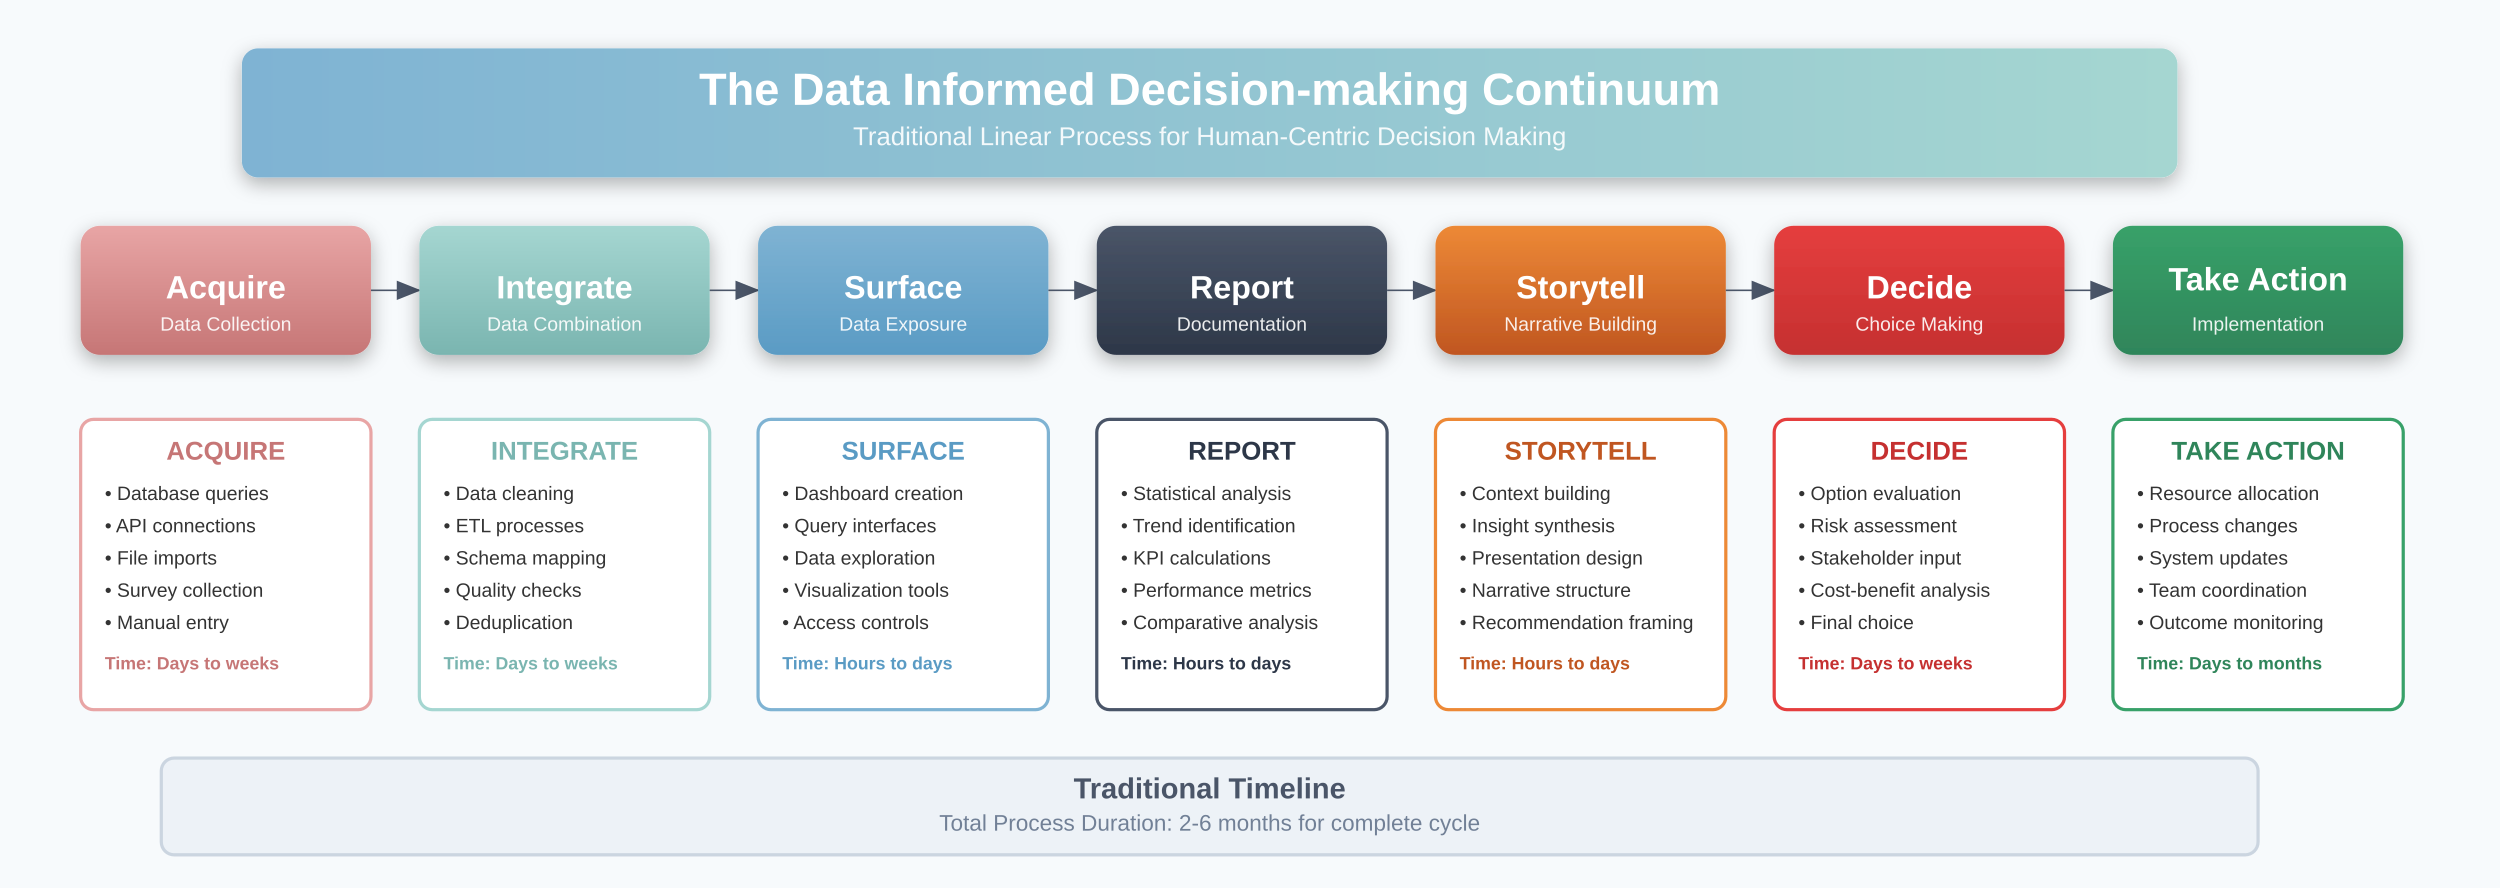
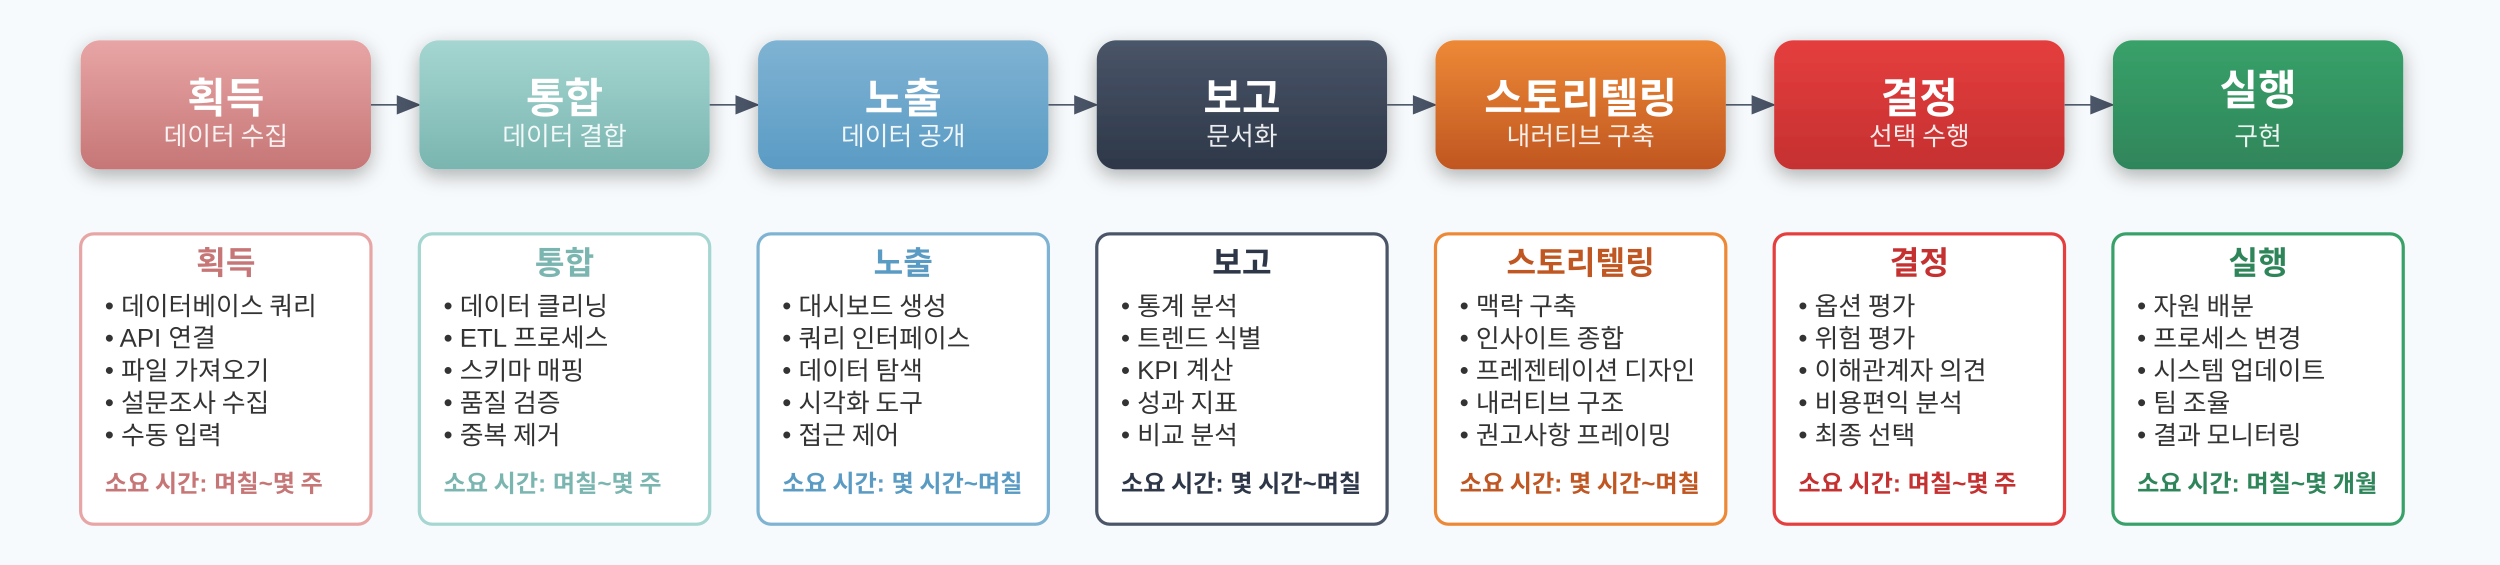
- <svg xmlns="http://www.w3.org/2000/svg" viewBox="0 0 1550 550">
+ <svg xmlns="http://www.w3.org/2000/svg" viewBox="0 115 1550 350">
  <defs>
+     <style>
+       .font-base {
+         font-family: "Noto Sans KR", Arial, sans-serif;
+       }
+ 
+       .text-header-title {
+         font-size: 28px;
+         font-weight: bold;
+         text-anchor: middle;
+         fill: #FFFFFF;
+       }
+ 
+       .text-header-subtitle {
+         font-size: 16px;
+         text-anchor: middle;
+         fill: #FFFFFF;
+         opacity: 0.9;
+       }
+ 
+       .text-stage-main {
+         font-size: 26px;
+         font-weight: bold;
+         text-anchor: middle;
+         fill: #FFFFFF;
+       }
+ 
+       .text-stage-sub {
+         font-size: 16px;
+         text-anchor: middle;
+         fill: #FFFFFF;
+         opacity: 0.9;
+       }
+ 
+       .text-detail-title {
+         font-size: 20px;
+         font-weight: bold;
+         text-anchor: middle;
+       }
+ 
+       .text-detail-item {
+         font-size: 16px;
+         fill: #333;
+       }
+ 
+       .text-detail-time {
+         font-size: 15px;
+         font-weight: bold;
+       }
+ 
+       .text-timeline-title {
+         font-size: 18px;
+         font-weight: bold;
+         text-anchor: middle;
+         fill: #4A5568;
+       }
+ 
+       .text-timeline-sub {
+         font-size: 18px;
+         text-anchor: middle;
+         fill: #718096;
+       }
+     </style>
    <linearGradient id="acquireGrad" x1="0%" y1="0%" x2="0%" y2="100%">
      <stop offset="0%" style="stop-color:#E8A5A5;stop-opacity:1" />
      <stop offset="100%" style="stop-color:#C67676;stop-opacity:1" />
    </linearGradient>
    <linearGradient id="integrateGrad" x1="0%" y1="0%" x2="0%" y2="100%">
      <stop offset="0%" style="stop-color:#A5D6D1;stop-opacity:1" />
      <stop offset="100%" style="stop-color:#7AB5B0;stop-opacity:1" />
    </linearGradient>
    <linearGradient id="surfaceGrad" x1="0%" y1="0%" x2="0%" y2="100%">
      <stop offset="0%" style="stop-color:#7FB3D3;stop-opacity:1" />
      <stop offset="100%" style="stop-color:#5A9BC4;stop-opacity:1" />
    </linearGradient>
    <linearGradient id="reportGrad" x1="0%" y1="0%" x2="0%" y2="100%">
      <stop offset="0%" style="stop-color:#4A5568;stop-opacity:1" />
      <stop offset="100%" style="stop-color:#2D3748;stop-opacity:1" />
    </linearGradient>
    <linearGradient id="storytellGrad" x1="0%" y1="0%" x2="0%" y2="100%">
      <stop offset="0%" style="stop-color:#ED8936;stop-opacity:1" />
      <stop offset="100%" style="stop-color:#C05621;stop-opacity:1" />
    </linearGradient>
    <linearGradient id="decideGrad" x1="0%" y1="0%" x2="0%" y2="100%">
      <stop offset="0%" style="stop-color:#E53E3E;stop-opacity:1" />
      <stop offset="100%" style="stop-color:#C53030;stop-opacity:1" />
    </linearGradient>
    <linearGradient id="actionGrad" x1="0%" y1="0%" x2="0%" y2="100%">
      <stop offset="0%" style="stop-color:#38A169;stop-opacity:1" />
      <stop offset="100%" style="stop-color:#2F855A;stop-opacity:1" />
    </linearGradient>
    <linearGradient id="headerGrad" x1="0%" y1="0%" x2="100%" y2="0%">
      <stop offset="0%" style="stop-color:#7FB3D3;stop-opacity:1" />
      <stop offset="100%" style="stop-color:#A5D6D1;stop-opacity:1" />
    </linearGradient>
    <filter id="shadow" x="-50%" y="-50%" width="200%" height="200%">
      <feDropShadow dx="0" dy="4" stdDeviation="6" flood-opacity="0.3" />
    </filter>
    <marker id="flowArrow" markerWidth="15" markerHeight="12" refX="14" refY="6" orient="auto">
      <polygon points="0,0 15,6 0,12" fill="#4A5568" />
    </marker>
    <marker id="feedbackArrow" markerWidth="12" markerHeight="10" refX="11" refY="5" orient="auto">
      <polygon points="0,0 12,5 0,10" fill="#E53E3E" opacity="0.7" />
    </marker>
  </defs>
  <rect width="1550" height="600" fill="#F7FAFC" />
-   <rect x="150" y="30" width="1200" height="80" fill="url(#headerGrad)" rx="10" filter="url(#shadow)" />
-   <text x="750" y="65" text-anchor="middle" font-family="Arial, sans-serif" font-size="28" font-weight="bold" fill="#FFFFFF">The Data Informed Decision-making Continuum</text>
-   <text x="750" y="90" text-anchor="middle" font-family="Arial, sans-serif" font-size="16" fill="#FFFFFF" opacity="0.9">Traditional Linear Process for Human-Centric Decision Making</text>
  <g id="continuum-stages" transform="translate(50, 140)">
    <rect x="0" y="0" width="180" height="80" fill="url(#acquireGrad)" rx="12" filter="url(#shadow)" />
-     <text x="90" y="45" text-anchor="middle" font-family="Arial, sans-serif" font-size="20" font-weight="bold" fill="#FFFFFF">Acquire</text>
-     <text x="90" y="65" text-anchor="middle" font-family="Arial, sans-serif" font-size="12" fill="#FFFFFF" opacity="0.9">Data Collection</text>
+     <text x="90" y="45" class="font-base text-stage-main">획득</text>
+     <text x="90" y="65" class="font-base text-stage-sub">데이터 수집</text>
    <path d="M 180 40 L 210 40" stroke="#4A5568" stroke-width="1" marker-end="url(#flowArrow)" />
    <rect x="210" y="0" width="180" height="80" fill="url(#integrateGrad)" rx="12" filter="url(#shadow)" />
-     <text x="300" y="45" text-anchor="middle" font-family="Arial, sans-serif" font-size="20" font-weight="bold" fill="#FFFFFF">Integrate</text>
-     <text x="300" y="65" text-anchor="middle" font-family="Arial, sans-serif" font-size="12" fill="#FFFFFF" opacity="0.9">Data Combination</text>
+     <text x="300" y="45" class="font-base text-stage-main">통합</text>
+     <text x="300" y="65" class="font-base text-stage-sub">데이터 결합</text>
    <path d="M 390 40 L 420 40" stroke="#4A5568" stroke-width="1" marker-end="url(#flowArrow)" />
    <rect x="420" y="0" width="180" height="80" fill="url(#surfaceGrad)" rx="12" filter="url(#shadow)" />
-     <text x="510" y="45" text-anchor="middle" font-family="Arial, sans-serif" font-size="20" font-weight="bold" fill="#FFFFFF">Surface</text>
-     <text x="510" y="65" text-anchor="middle" font-family="Arial, sans-serif" font-size="12" fill="#FFFFFF" opacity="0.9">Data Exposure</text>
+     <text x="510" y="45" class="font-base text-stage-main">노출</text>
+     <text x="510" y="65" class="font-base text-stage-sub">데이터 공개</text>
    <path d="M 600 40 L 630 40" stroke="#4A5568" stroke-width="1" marker-end="url(#flowArrow)" />
    <rect x="630" y="0" width="180" height="80" fill="url(#reportGrad)" rx="12" filter="url(#shadow)" />
-     <text x="720" y="45" text-anchor="middle" font-family="Arial, sans-serif" font-size="20" font-weight="bold" fill="#FFFFFF">Report</text>
-     <text x="720" y="65" text-anchor="middle" font-family="Arial, sans-serif" font-size="12" fill="#FFFFFF" opacity="0.9">Documentation</text>
+     <text x="720" y="45" class="font-base text-stage-main">보고</text>
+     <text x="720" y="65" class="font-base text-stage-sub">문서화</text>
    <path d="M 810 40 L 840 40" stroke="#4A5568" stroke-width="1" marker-end="url(#flowArrow)" />
    <rect x="840" y="0" width="180" height="80" fill="url(#storytellGrad)" rx="12" filter="url(#shadow)" />
-     <text x="930" y="45" text-anchor="middle" font-family="Arial, sans-serif" font-size="20" font-weight="bold" fill="#FFFFFF">Storytell</text>
-     <text x="930" y="65" text-anchor="middle" font-family="Arial, sans-serif" font-size="12" fill="#FFFFFF" opacity="0.9">Narrative Building</text>
+     <text x="930" y="45" class="font-base text-stage-main">스토리텔링</text>
+     <text x="930" y="65" class="font-base text-stage-sub">내러티브 구축</text>
    <path d="M 1020 40 L 1050 40" stroke="#4A5568" stroke-width="1" marker-end="url(#flowArrow)" />
    <rect x="1050" y="0" width="180" height="80" fill="url(#decideGrad)" rx="12" filter="url(#shadow)" />
-     <text x="1140" y="45" text-anchor="middle" font-family="Arial, sans-serif" font-size="20" font-weight="bold" fill="#FFFFFF">Decide</text>
-     <text x="1140" y="65" text-anchor="middle" font-family="Arial, sans-serif" font-size="12" fill="#FFFFFF" opacity="0.9">Choice Making</text>
+     <text x="1140" y="45" class="font-base text-stage-main">결정</text>
+     <text x="1140" y="65" class="font-base text-stage-sub">선택 수행</text>
    <path d="M 1230 40 L 1260 40" stroke="#4A5568" stroke-width="1" marker-end="url(#flowArrow)" />
    <rect x="1260" y="0" width="180" height="80" fill="url(#actionGrad)" rx="12" filter="url(#shadow)" />
-     <text x="1350" y="40" text-anchor="middle" font-family="Arial, sans-serif" font-size="20" font-weight="bold" fill="#FFFFFF">Take Action</text>
-     <text x="1350" y="65" text-anchor="middle" font-family="Arial, sans-serif" font-size="12" fill="#FFFFFF" opacity="0.9">Implementation</text>
+     <text x="1350" y="40" class="font-base text-stage-main">실행</text>
+     <text x="1350" y="65" class="font-base text-stage-sub">구현</text>
  </g>
  <g id="stage-details" transform="translate(50, 260)">
    <rect x="0" y="0" width="180" height="180" fill="#FFFFFF" stroke="#E8A5A5" stroke-width="2" rx="8" />
-     <text x="90" y="25" text-anchor="middle" font-family="Arial, sans-serif" font-size="16" font-weight="bold" fill="#C67676">ACQUIRE</text>
-     <text x="15" y="50" font-family="Arial, sans-serif" font-size="12" fill="#333">• Database queries</text>
-     <text x="15" y="70" font-family="Arial, sans-serif" font-size="12" fill="#333">• API connections</text>
-     <text x="15" y="90" font-family="Arial, sans-serif" font-size="12" fill="#333">• File imports</text>
-     <text x="15" y="110" font-family="Arial, sans-serif" font-size="12" fill="#333">• Survey collection</text>
-     <text x="15" y="130" font-family="Arial, sans-serif" font-size="12" fill="#333">• Manual entry</text>
-     <text x="15" y="155" font-family="Arial, sans-serif" font-size="11" font-weight="bold" fill="#C67676">Time: Days to weeks</text>
+     <text x="90" y="25" class="font-base text-detail-title" fill="#C67676">획득</text>
+     <text x="15" y="50" class="font-base text-detail-item">• 데이터베이스 쿼리</text>
+     <text x="15" y="70" class="font-base text-detail-item">• API 연결</text>
+     <text x="15" y="90" class="font-base text-detail-item">• 파일 가져오기</text>
+     <text x="15" y="110" class="font-base text-detail-item">• 설문조사 수집</text>
+     <text x="15" y="130" class="font-base text-detail-item">• 수동 입력</text>
+     <text x="15" y="160" class="font-base text-detail-time" fill="#C67676">소요 시간: 며칠~몇 주</text>
    <rect x="210" y="0" width="180" height="180" fill="#FFFFFF" stroke="#A5D6D1" stroke-width="2" rx="8" />
-     <text x="300" y="25" text-anchor="middle" font-family="Arial, sans-serif" font-size="16" font-weight="bold" fill="#7AB5B0">INTEGRATE</text>
-     <text x="225" y="50" font-family="Arial, sans-serif" font-size="12" fill="#333">• Data cleaning</text>
-     <text x="225" y="70" font-family="Arial, sans-serif" font-size="12" fill="#333">• ETL processes</text>
-     <text x="225" y="90" font-family="Arial, sans-serif" font-size="12" fill="#333">• Schema mapping</text>
-     <text x="225" y="110" font-family="Arial, sans-serif" font-size="12" fill="#333">• Quality checks</text>
-     <text x="225" y="130" font-family="Arial, sans-serif" font-size="12" fill="#333">• Deduplication</text>
-     <text x="225" y="155" font-family="Arial, sans-serif" font-size="11" font-weight="bold" fill="#7AB5B0">Time: Days to weeks</text>
+     <text x="300" y="25" class="font-base text-detail-title" fill="#7AB5B0">통합</text>
+     <text x="225" y="50" class="font-base text-detail-item">• 데이터 클리닝</text>
+     <text x="225" y="70" class="font-base text-detail-item">• ETL 프로세스</text>
+     <text x="225" y="90" class="font-base text-detail-item">• 스키마 매핑</text>
+     <text x="225" y="110" class="font-base text-detail-item">• 품질 검증</text>
+     <text x="225" y="130" class="font-base text-detail-item">• 중복 제거</text>
+     <text x="225" y="160" class="font-base text-detail-time" fill="#7AB5B0">소요 시간: 며칠~몇 주</text>
    <rect x="420" y="0" width="180" height="180" fill="#FFFFFF" stroke="#7FB3D3" stroke-width="2" rx="8" />
-     <text x="510" y="25" text-anchor="middle" font-family="Arial, sans-serif" font-size="16" font-weight="bold" fill="#5A9BC4">SURFACE</text>
-     <text x="435" y="50" font-family="Arial, sans-serif" font-size="12" fill="#333">• Dashboard creation</text>
-     <text x="435" y="70" font-family="Arial, sans-serif" font-size="12" fill="#333">• Query interfaces</text>
-     <text x="435" y="90" font-family="Arial, sans-serif" font-size="12" fill="#333">• Data exploration</text>
-     <text x="435" y="110" font-family="Arial, sans-serif" font-size="12" fill="#333">• Visualization tools</text>
-     <text x="435" y="130" font-family="Arial, sans-serif" font-size="12" fill="#333">• Access controls</text>
-     <text x="435" y="155" font-family="Arial, sans-serif" font-size="11" font-weight="bold" fill="#5A9BC4">Time: Hours to days</text>
+     <text x="510" y="25" class="font-base text-detail-title" fill="#5A9BC4">노출</text>
+     <text x="435" y="50" class="font-base text-detail-item">• 대시보드 생성</text>
+     <text x="435" y="70" class="font-base text-detail-item">• 쿼리 인터페이스</text>
+     <text x="435" y="90" class="font-base text-detail-item">• 데이터 탐색</text>
+     <text x="435" y="110" class="font-base text-detail-item">• 시각화 도구</text>
+     <text x="435" y="130" class="font-base text-detail-item">• 접근 제어</text>
+     <text x="435" y="160" class="font-base text-detail-time" fill="#5A9BC4">소요 시간: 몇 시간~며칠</text>
    <rect x="630" y="0" width="180" height="180" fill="#FFFFFF" stroke="#4A5568" stroke-width="2" rx="8" />
-     <text x="720" y="25" text-anchor="middle" font-family="Arial, sans-serif" font-size="16" font-weight="bold" fill="#2D3748">REPORT</text>
-     <text x="645" y="50" font-family="Arial, sans-serif" font-size="12" fill="#333">• Statistical analysis</text>
-     <text x="645" y="70" font-family="Arial, sans-serif" font-size="12" fill="#333">• Trend identification</text>
-     <text x="645" y="90" font-family="Arial, sans-serif" font-size="12" fill="#333">• KPI calculations</text>
-     <text x="645" y="110" font-family="Arial, sans-serif" font-size="12" fill="#333">• Performance metrics</text>
-     <text x="645" y="130" font-family="Arial, sans-serif" font-size="12" fill="#333">• Comparative analysis</text>
-     <text x="645" y="155" font-family="Arial, sans-serif" font-size="11" font-weight="bold" fill="#2D3748">Time: Hours to days</text>
+     <text x="720" y="25" class="font-base text-detail-title" fill="#2D3748">보고</text>
+     <text x="645" y="50" class="font-base text-detail-item">• 통계 분석</text>
+     <text x="645" y="70" class="font-base text-detail-item">• 트렌드 식별</text>
+     <text x="645" y="90" class="font-base text-detail-item">• KPI 계산</text>
+     <text x="645" y="110" class="font-base text-detail-item">• 성과 지표</text>
+     <text x="645" y="130" class="font-base text-detail-item">• 비교 분석</text>
+     <text x="645" y="160" class="font-base text-detail-time" fill="#2D3748">소요 시간: 몇 시간~며칠</text>
    <rect x="840" y="0" width="180" height="180" fill="#FFFFFF" stroke="#ED8936" stroke-width="2" rx="8" />
-     <text x="930" y="25" text-anchor="middle" font-family="Arial, sans-serif" font-size="16" font-weight="bold" fill="#C05621">STORYTELL</text>
-     <text x="855" y="50" font-family="Arial, sans-serif" font-size="12" fill="#333">• Context building</text>
-     <text x="855" y="70" font-family="Arial, sans-serif" font-size="12" fill="#333">• Insight synthesis</text>
-     <text x="855" y="90" font-family="Arial, sans-serif" font-size="12" fill="#333">• Presentation design</text>
-     <text x="855" y="110" font-family="Arial, sans-serif" font-size="12" fill="#333">• Narrative structure</text>
-     <text x="855" y="130" font-family="Arial, sans-serif" font-size="12" fill="#333">• Recommendation framing</text>
-     <text x="855" y="155" font-family="Arial, sans-serif" font-size="11" font-weight="bold" fill="#C05621">Time: Hours to days</text>
+     <text x="930" y="25" class="font-base text-detail-title" fill="#C05621">스토리텔링</text>
+     <text x="855" y="50" class="font-base text-detail-item">• 맥락 구축</text>
+     <text x="855" y="70" class="font-base text-detail-item">• 인사이트 종합</text>
+     <text x="855" y="90" class="font-base text-detail-item">• 프레젠테이션 디자인</text>
+     <text x="855" y="110" class="font-base text-detail-item">• 내러티브 구조</text>
+     <text x="855" y="130" class="font-base text-detail-item">• 권고사항 프레이밍</text>
+     <text x="855" y="160" class="font-base text-detail-time" fill="#C05621">소요 시간: 몇 시간~며칠</text>
    <rect x="1050" y="0" width="180" height="180" fill="#FFFFFF" stroke="#E53E3E" stroke-width="2" rx="8" />
-     <text x="1140" y="25" text-anchor="middle" font-family="Arial, sans-serif" font-size="16" font-weight="bold" fill="#C53030">DECIDE</text>
-     <text x="1065" y="50" font-family="Arial, sans-serif" font-size="12" fill="#333">• Option evaluation</text>
-     <text x="1065" y="70" font-family="Arial, sans-serif" font-size="12" fill="#333">• Risk assessment</text>
-     <text x="1065" y="90" font-family="Arial, sans-serif" font-size="12" fill="#333">• Stakeholder input</text>
-     <text x="1065" y="110" font-family="Arial, sans-serif" font-size="12" fill="#333">• Cost-benefit analysis</text>
-     <text x="1065" y="130" font-family="Arial, sans-serif" font-size="12" fill="#333">• Final choice</text>
-     <text x="1065" y="155" font-family="Arial, sans-serif" font-size="11" font-weight="bold" fill="#C53030">Time: Days to weeks</text>
+     <text x="1140" y="25" class="font-base text-detail-title" fill="#C53030">결정</text>
+     <text x="1065" y="50" class="font-base text-detail-item">• 옵션 평가</text>
+     <text x="1065" y="70" class="font-base text-detail-item">• 위험 평가</text>
+     <text x="1065" y="90" class="font-base text-detail-item">• 이해관계자 의견</text>
+     <text x="1065" y="110" class="font-base text-detail-item">• 비용편익 분석</text>
+     <text x="1065" y="130" class="font-base text-detail-item">• 최종 선택</text>
+     <text x="1065" y="160" class="font-base text-detail-time" fill="#C53030">소요 시간: 며칠~몇 주</text>
    <rect x="1260" y="0" width="180" height="180" fill="#FFFFFF" stroke="#38A169" stroke-width="2" rx="8" />
-     <text x="1350" y="25" text-anchor="middle" font-family="Arial, sans-serif" font-size="16" font-weight="bold" fill="#2F855A">TAKE ACTION</text>
-     <text x="1275" y="50" font-family="Arial, sans-serif" font-size="12" fill="#333">• Resource allocation</text>
-     <text x="1275" y="70" font-family="Arial, sans-serif" font-size="12" fill="#333">• Process changes</text>
-     <text x="1275" y="90" font-family="Arial, sans-serif" font-size="12" fill="#333">• System updates</text>
-     <text x="1275" y="110" font-family="Arial, sans-serif" font-size="12" fill="#333">• Team coordination</text>
-     <text x="1275" y="130" font-family="Arial, sans-serif" font-size="12" fill="#333">• Outcome monitoring</text>
-     <text x="1275" y="155" font-family="Arial, sans-serif" font-size="11" font-weight="bold" fill="#2F855A">Time: Days to months</text>
-   </g>
-   <g id="timeline" transform="translate(100, 470)">
-     <rect x="0" y="0" width="1300" height="60" fill="#EDF2F7" stroke="#CBD5E0" stroke-width="2" rx="8" />
-     <text x="650" y="25" text-anchor="middle" font-family="Arial, sans-serif" font-size="18" font-weight="bold" fill="#4A5568">Traditional Timeline</text>
-     <text x="650" y="45" text-anchor="middle" font-family="Arial, sans-serif" font-size="14" fill="#718096">Total Process Duration: 2-6 months for complete cycle</text>
+     <text x="1350" y="25" class="font-base text-detail-title" fill="#2F855A">실행</text>
+     <text x="1275" y="50" class="font-base text-detail-item">• 자원 배분</text>
+     <text x="1275" y="70" class="font-base text-detail-item">• 프로세스 변경</text>
+     <text x="1275" y="90" class="font-base text-detail-item">• 시스템 업데이트</text>
+     <text x="1275" y="110" class="font-base text-detail-item">• 팀 조율</text>
+     <text x="1275" y="130" class="font-base text-detail-item">• 결과 모니터링</text>
+     <text x="1275" y="160" class="font-base text-detail-time" fill="#2F855A">소요 시간: 며칠~몇 개월</text>
  </g>
</svg>
